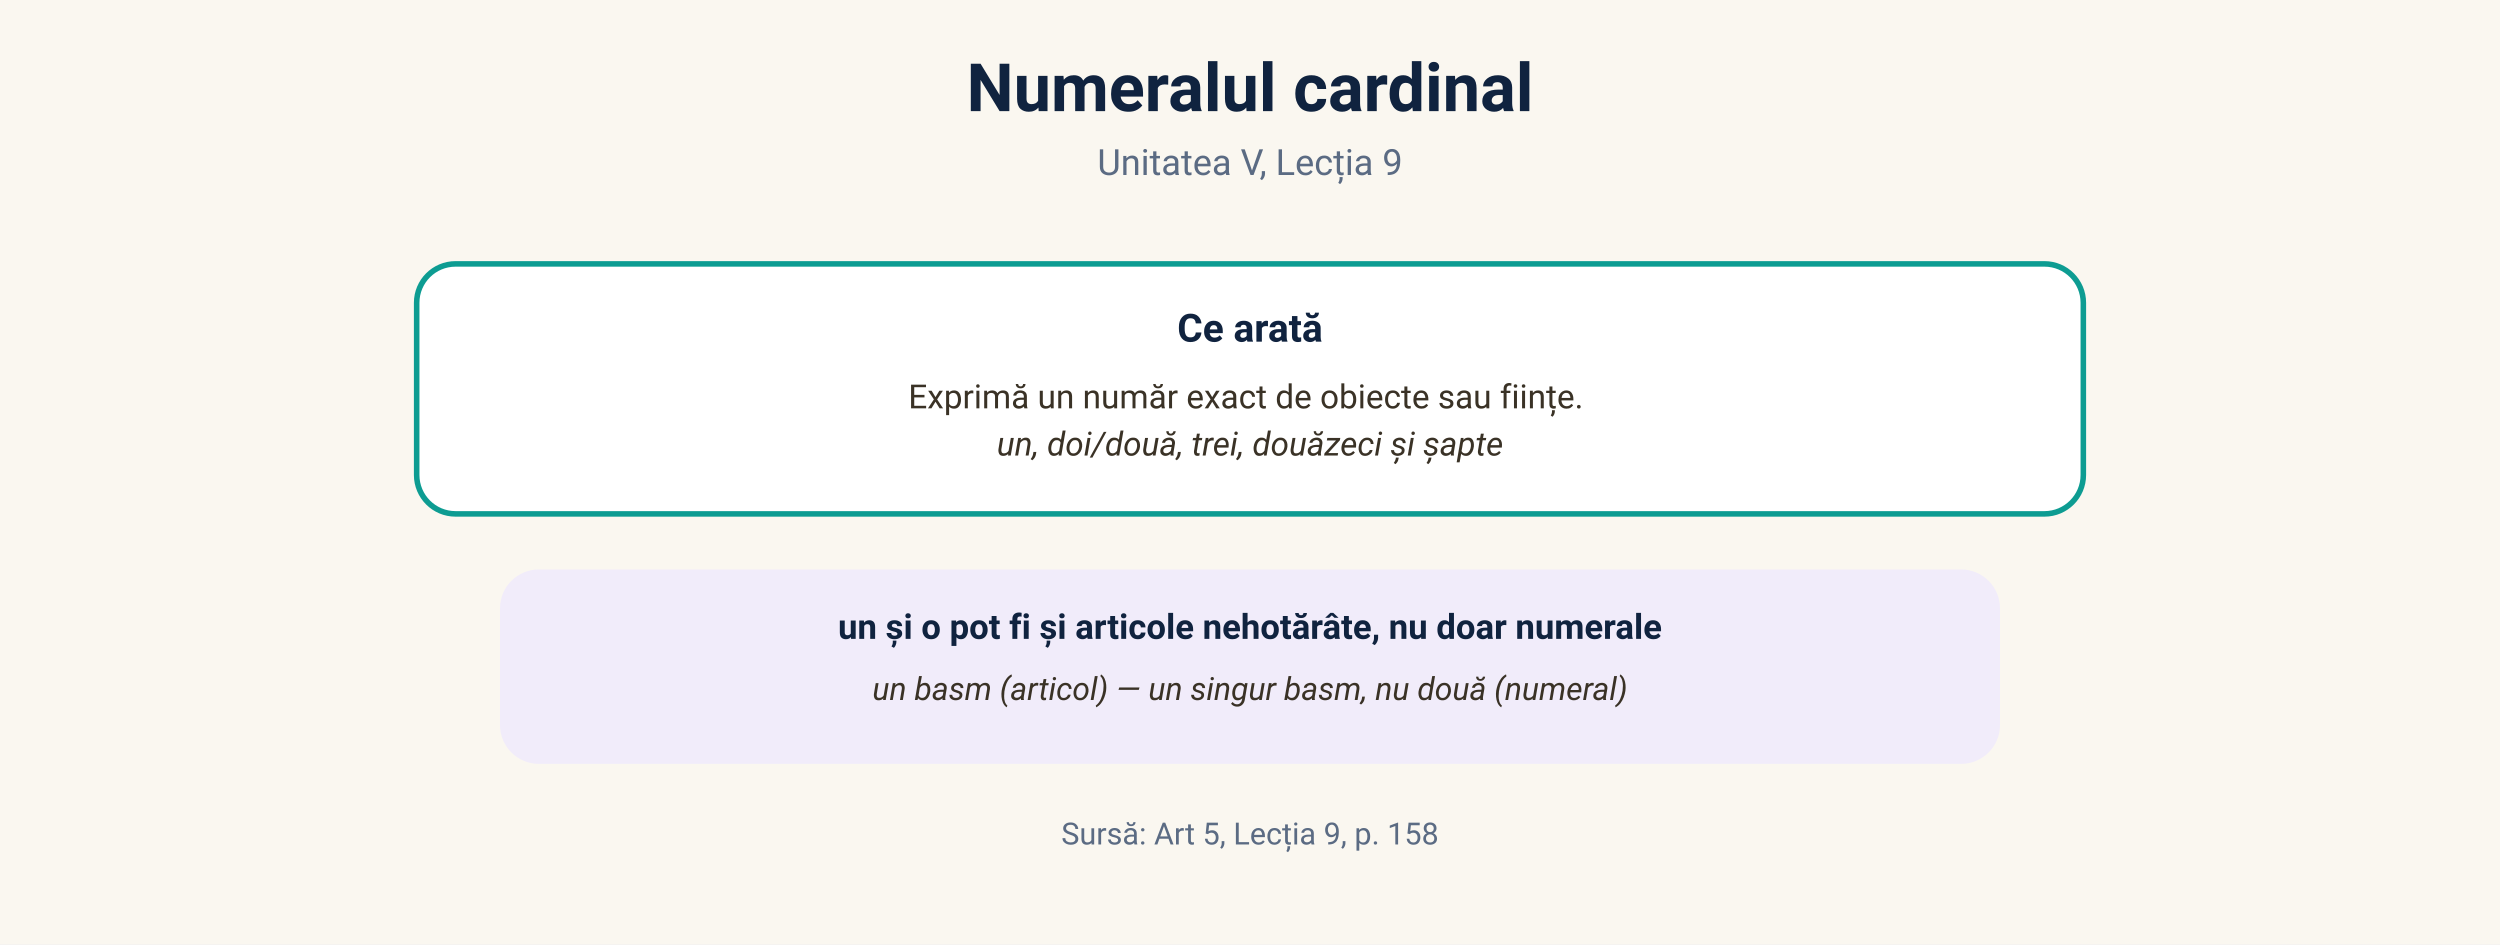
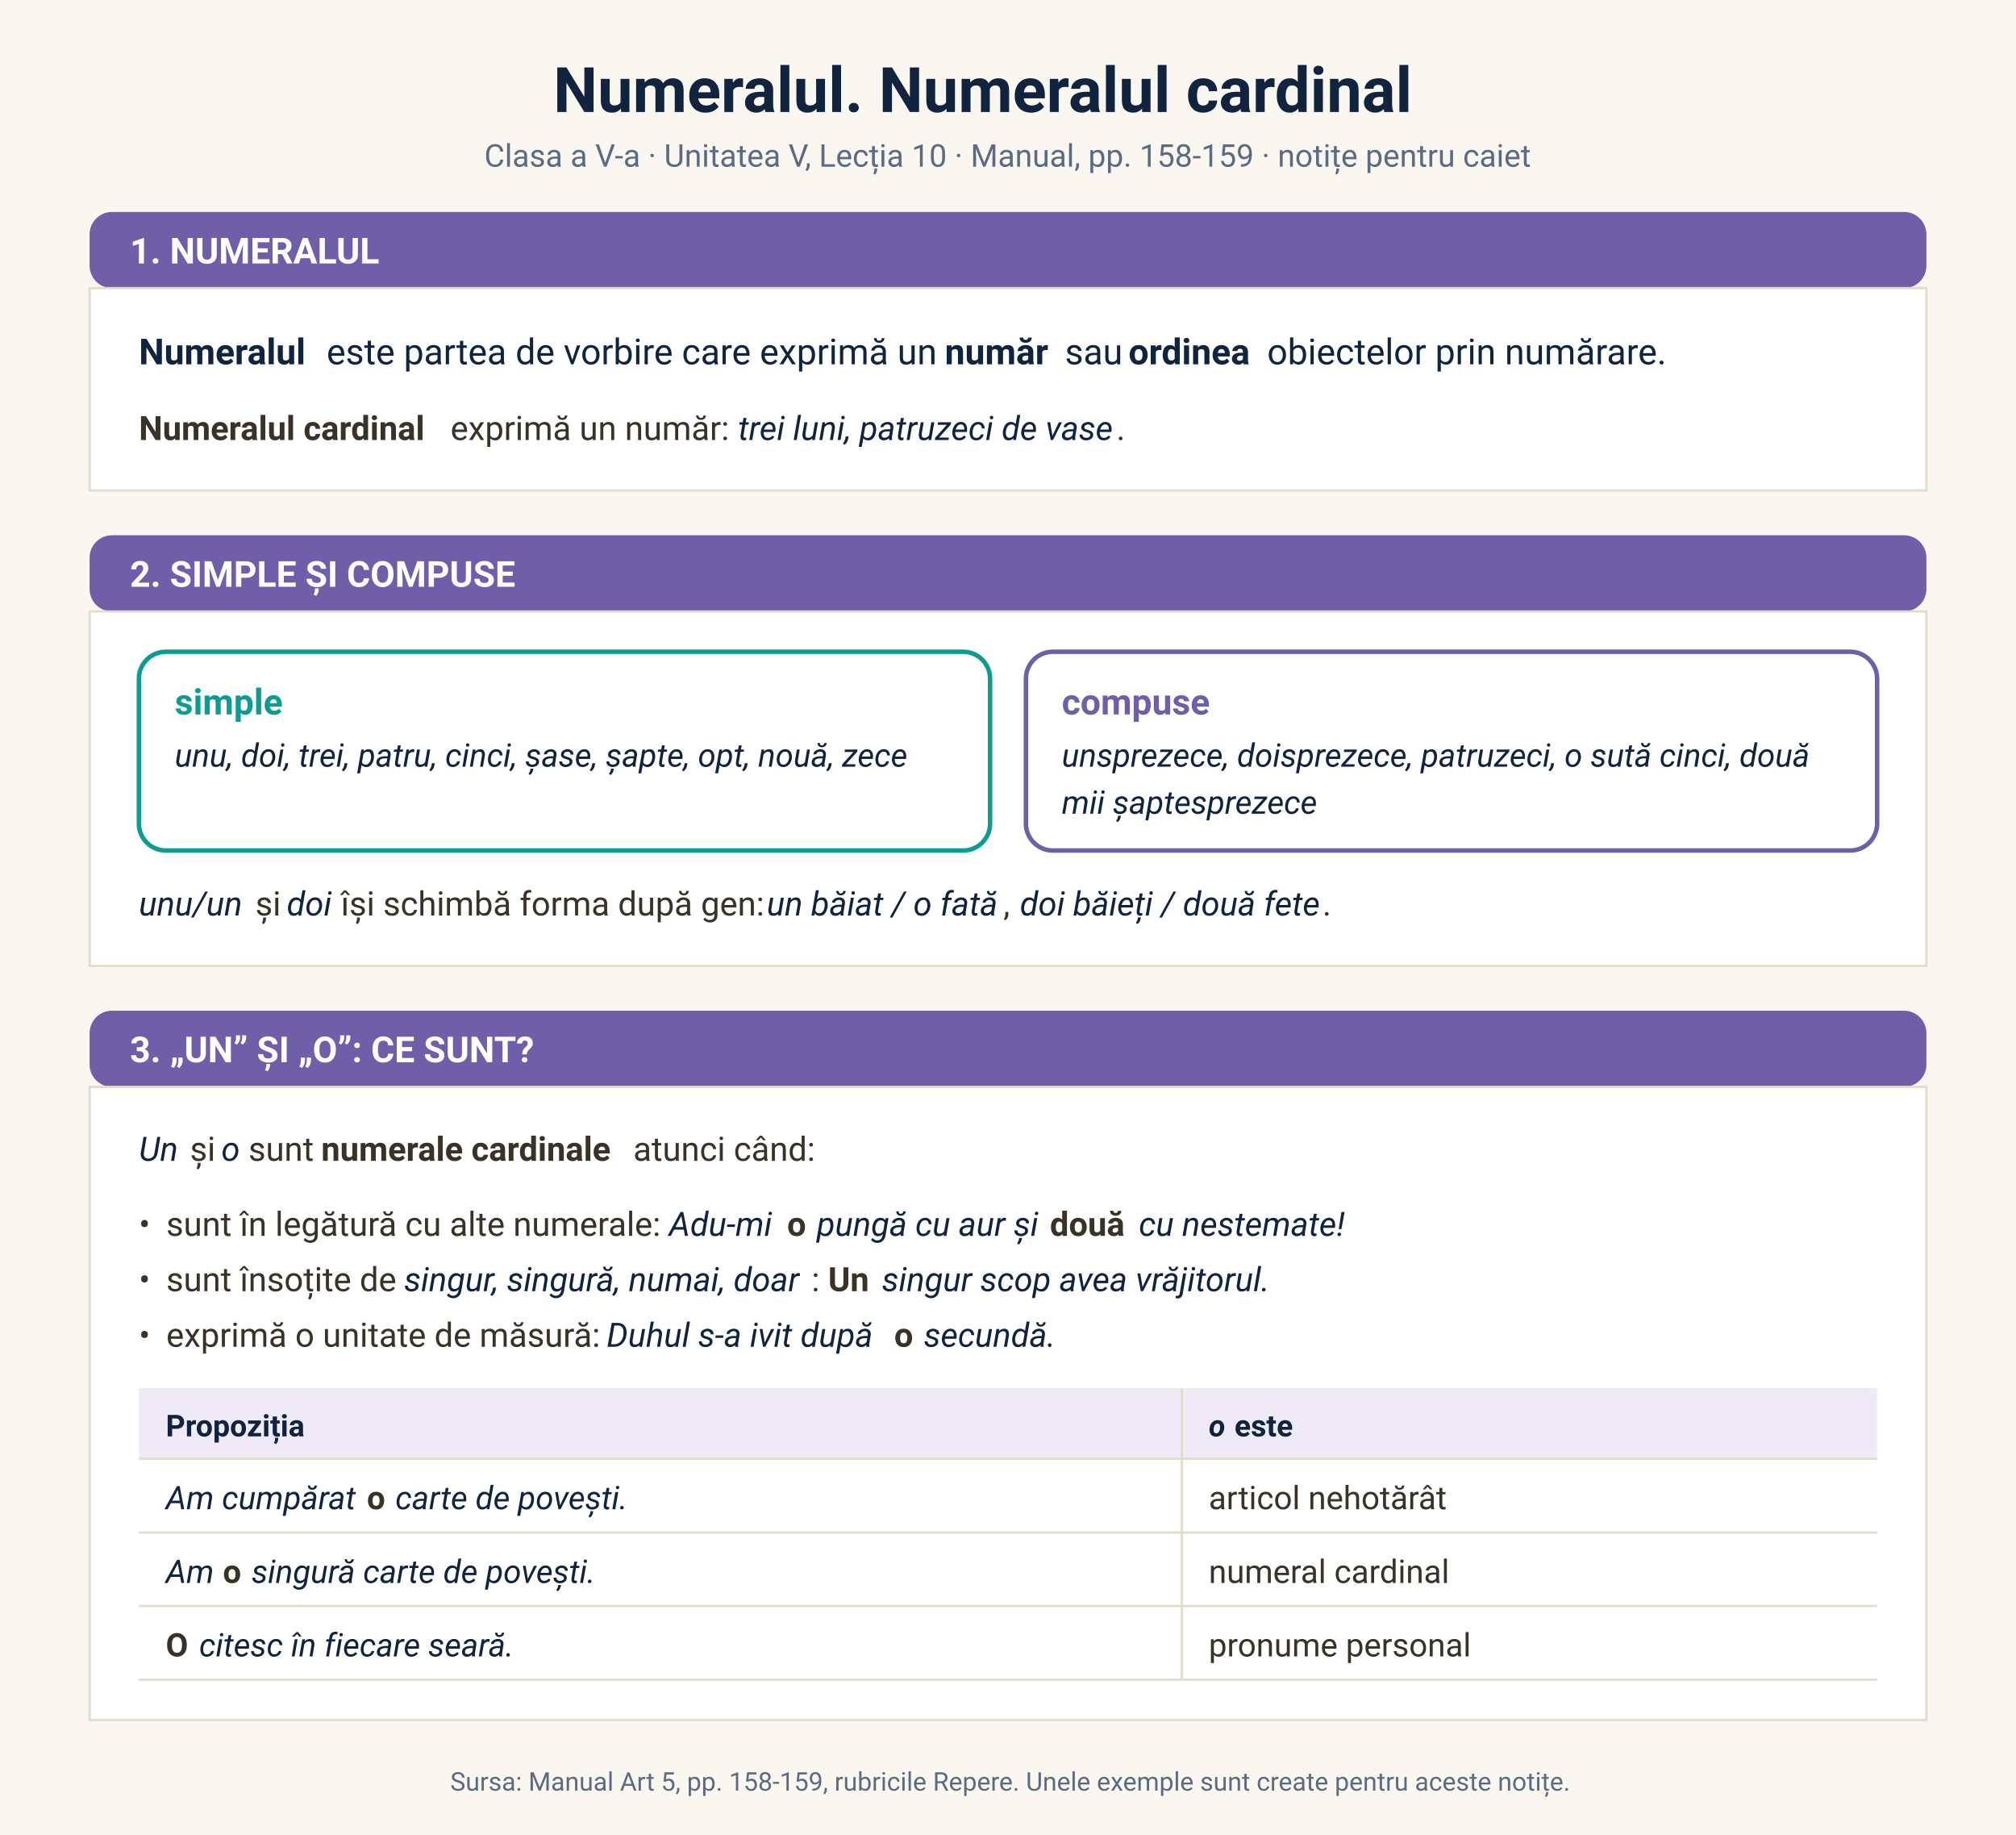
- <svg xmlns="http://www.w3.org/2000/svg" viewBox="0 0 900 340" font-family="'Segoe UI', 'Plus Jakarta Sans', -apple-system, Roboto, sans-serif">
-   <rect width="900" height="340" fill="#faf7f0" />
-   <text x="450" y="40" text-anchor="middle" font-size="24" font-weight="700" fill="#10233f">Numeralul cardinal</text>
-   <text x="450" y="63" text-anchor="middle" font-size="13" fill="#5b6b83">Unitatea V, Lecția 9</text>
-   <rect x="150" y="95" width="600" height="90" rx="14" fill="#ffffff" stroke="#0d9c92" stroke-width="2" />
-   <text x="450" y="123" text-anchor="middle" font-size="14" font-weight="700" fill="#10233f">Ce arată</text>
-   <text font-size="12" fill="#3a3226" text-anchor="middle">
-     <tspan x="450" y="147">Exprimă un număr exact de obiecte sau ființe.</tspan>
-     <tspan x="450" y="164" font-style="italic">un, doi/două, trei, douăzeci și șapte</tspan>
-   </text>
-   <rect x="180" y="205" width="540" height="70" rx="14" fill="#f1ecfa" />
-   <text x="450" y="230" text-anchor="middle" font-size="12.5" font-weight="700" fill="#10233f">un și o pot fi și articole nehotărâte, nu doar numerale</text>
-   <text x="450" y="252" text-anchor="middle" font-size="11.5" fill="#3a3226" font-style="italic">un basm (articol) — un singur basm, nu două (numeral)</text>
-   <text x="450" y="304" text-anchor="middle" font-size="11" fill="#5b6b83">Sursă: Art 5, Lecția 9, p. 158</text>
+ <svg xmlns="http://www.w3.org/2000/svg" viewBox="0 0 900 819" font-family="'Segoe UI', 'Plus Jakarta Sans', -apple-system, Roboto, sans-serif">
+   <rect width="900" height="819" fill="#faf7f0" />
+   <text x="247.0" y="50.0" font-size="28" fill="#10233f" font-weight="700" textLength="406.6" lengthAdjust="spacing">Numeralul. Numeralul cardinal</text>
+   <text x="216.2" y="74.4" font-size="14" fill="#5b6b83" textLength="467.6" lengthAdjust="spacing">Clasa a V-a · Unitatea V, Lecția 10 · Manual, pp. 158-159 · notițe pentru caiet</text>
+   <rect x="40" y="94.6" width="820" height="34" rx="10" fill="#6f5ea8" />
+   <text x="58" y="117.6" font-size="16" font-weight="700" fill="#ffffff">1. NUMERALUL</text>
+   <rect x="40" y="128.6" width="820" height="90.3" fill="#ffffff" stroke="#e3dccb" />
+   <text x="62.0" y="162.6" font-size="16" fill="#10233f" font-weight="700" textLength="79.5" lengthAdjust="spacing">Numeralul</text>
+   <text x="145.8" y="162.6" font-size="16" fill="#10233f" textLength="271.7" lengthAdjust="spacing">este partea de vorbire care exprimă un</text>
+   <text x="421.8" y="162.6" font-size="16" fill="#10233f" font-weight="700" textLength="49.3" lengthAdjust="spacing">număr</text>
+   <text x="475.4" y="162.6" font-size="16" fill="#10233f" textLength="24.0" lengthAdjust="spacing">sau</text>
+   <text x="503.8" y="162.6" font-size="16" fill="#10233f" font-weight="700" textLength="57.6" lengthAdjust="spacing">ordinea</text>
+   <text x="565.7" y="162.6" font-size="16" fill="#10233f" textLength="179.0" lengthAdjust="spacing">obiectelor prin numărare.</text>
+   <text x="62.0" y="196.4" font-size="15" fill="#3a3226" font-weight="700" textLength="135.0" lengthAdjust="spacing">Numeralul cardinal</text>
+   <text x="201.1" y="196.4" font-size="15" fill="#3a3226" textLength="124.4" lengthAdjust="spacing">exprimă un număr:</text>
+   <text x="329.5" y="196.4" font-size="15" fill="#10233f" font-style="italic" textLength="168.9" lengthAdjust="spacing">trei luni, patruzeci de vase</text>
+   <text x="498.4" y="196.4" font-size="15" fill="#3a3226" textLength="3.3" lengthAdjust="spacing">.</text>
+   <rect x="40" y="238.9" width="820" height="34" rx="10" fill="#6f5ea8" />
+   <text x="58" y="261.9" font-size="16" font-weight="700" fill="#ffffff">2. SIMPLE ȘI COMPUSE</text>
+   <rect x="40" y="272.9" width="820" height="158.2" fill="#ffffff" stroke="#e3dccb" />
+   <rect x="62.0" y="290.9" width="380.0" height="88.7" rx="12" fill="#ffffff" stroke="#0d9c92" stroke-width="2" />
+   <text x="78.0" y="318.9" font-size="16" fill="#0d9c92" font-weight="700" textLength="49.3" lengthAdjust="spacing">simple</text>
+   <text x="78.0" y="342.2" font-size="14.5" fill="#10233f" font-style="italic" textLength="329.6" lengthAdjust="spacing">unu, doi, trei, patru, cinci, șase, șapte, opt, nouă, zece</text>
+   <rect x="458.0" y="290.9" width="380.0" height="88.7" rx="12" fill="#ffffff" stroke="#6f5ea8" stroke-width="2" />
+   <text x="474.0" y="318.9" font-size="16" fill="#6f5ea8" font-weight="700" textLength="67.5" lengthAdjust="spacing">compuse</text>
+   <text x="474.0" y="342.2" font-size="14.5" fill="#10233f" font-style="italic" textLength="329.7" lengthAdjust="spacing">unsprezece, doisprezece, patruzeci, o sută cinci, două</text>
+   <text x="474.0" y="363.2" font-size="14.5" fill="#10233f" font-style="italic" textLength="110.2" lengthAdjust="spacing">mii șaptesprezece</text>
+   <text x="62.0" y="408.6" font-size="15" fill="#10233f" font-style="italic" textLength="48.0" lengthAdjust="spacing">unu/un</text>
+   <text x="114.0" y="408.6" font-size="15" fill="#3a3226" textLength="9.9" lengthAdjust="spacing">și</text>
+   <text x="128.0" y="408.6" font-size="15" fill="#10233f" font-style="italic" textLength="20.1" lengthAdjust="spacing">doi</text>
+   <text x="152.2" y="408.6" font-size="15" fill="#3a3226" textLength="186.1" lengthAdjust="spacing">își schimbă forma după gen:</text>
+   <text x="342.3" y="408.6" font-size="15" fill="#10233f" font-style="italic" textLength="105.6" lengthAdjust="spacing">un băiat / o fată</text>
+   <text x="447.9" y="408.6" font-size="15" fill="#3a3226" textLength="3.3" lengthAdjust="spacing">,</text>
+   <text x="455.3" y="408.6" font-size="15" fill="#10233f" font-style="italic" textLength="135.2" lengthAdjust="spacing">doi băieți / două fete</text>
+   <text x="590.4" y="408.6" font-size="15" fill="#3a3226" textLength="3.3" lengthAdjust="spacing">.</text>
+   <rect x="40" y="451.1" width="820" height="34" rx="10" fill="#6f5ea8" />
+   <text x="58" y="474.1" font-size="16" font-weight="700" fill="#ffffff">3. „UN” ȘI „O”: CE SUNT?</text>
+   <rect x="40" y="485.1" width="820" height="282.6" fill="#ffffff" stroke="#e3dccb" />
+   <text x="62.0" y="518.1" font-size="15" fill="#10233f" font-style="italic" textLength="18.8" lengthAdjust="spacing">Un</text>
+   <text x="84.8" y="518.1" font-size="15" fill="#3a3226" textLength="9.9" lengthAdjust="spacing">și</text>
+   <text x="98.8" y="518.1" font-size="15" fill="#10233f" font-style="italic" textLength="8.1" lengthAdjust="spacing">o</text>
+   <text x="110.9" y="518.1" font-size="15" fill="#3a3226" textLength="28.5" lengthAdjust="spacing">sunt</text>
+   <text x="143.4" y="518.1" font-size="15" fill="#3a3226" font-weight="700" textLength="135.2" lengthAdjust="spacing">numerale cardinale</text>
+   <text x="282.7" y="518.1" font-size="15" fill="#3a3226" textLength="79.7" lengthAdjust="spacing">atunci când:</text>
+   <text x="62.0" y="551.6" font-size="15" fill="#3a3226">•</text>
+   <text x="74.2" y="551.6" font-size="15" fill="#3a3226" textLength="220.3" lengthAdjust="spacing">sunt în legătură cu alte numerale:</text>
+   <text x="298.6" y="551.6" font-size="15" fill="#10233f" font-style="italic" textLength="48.8" lengthAdjust="spacing">Adu-mi</text>
+   <text x="351.4" y="551.6" font-size="15" fill="#3a3226" font-weight="700" textLength="9.2" lengthAdjust="spacing">o</text>
+   <text x="364.6" y="551.6" font-size="15" fill="#10233f" font-style="italic" textLength="100.0" lengthAdjust="spacing">pungă cu aur și</text>
+   <text x="468.7" y="551.6" font-size="15" fill="#3a3226" font-weight="700" textLength="35.7" lengthAdjust="spacing">două</text>
+   <text x="508.4" y="551.6" font-size="15" fill="#10233f" font-style="italic" textLength="90.9" lengthAdjust="spacing">cu nestemate!</text>
+   <text x="62.0" y="576.3" font-size="15" fill="#3a3226">•</text>
+   <text x="74.2" y="576.3" font-size="15" fill="#3a3226" textLength="102.1" lengthAdjust="spacing">sunt însoțite de</text>
+   <text x="180.4" y="576.3" font-size="15" fill="#10233f" font-style="italic" textLength="181.9" lengthAdjust="spacing">singur, singură, numai, doar</text>
+   <text x="362.3" y="576.3" font-size="15" fill="#3a3226" textLength="3.3" lengthAdjust="spacing">:</text>
+   <text x="369.7" y="576.3" font-size="15" fill="#3a3226" font-weight="700" textLength="19.9" lengthAdjust="spacing">Un</text>
+   <text x="393.7" y="576.3" font-size="15" fill="#10233f" font-style="italic" textLength="173.7" lengthAdjust="spacing">singur scop avea vrăjitorul.</text>
+   <text x="62.0" y="601.1" font-size="15" fill="#3a3226">•</text>
+   <text x="74.2" y="601.1" font-size="15" fill="#3a3226" textLength="192.6" lengthAdjust="spacing">exprimă o unitate de măsură:</text>
+   <text x="270.8" y="601.1" font-size="15" fill="#10233f" font-style="italic" textLength="124.3" lengthAdjust="spacing">Duhul s-a ivit după</text>
+   <text x="399.2" y="601.1" font-size="15" fill="#3a3226" font-weight="700" textLength="9.2" lengthAdjust="spacing">o</text>
+   <text x="412.4" y="601.1" font-size="15" fill="#10233f" font-style="italic" textLength="56.2" lengthAdjust="spacing">secundă.</text>
+   <rect x="62.0" y="619.6" width="776.0" height="31.6" fill="#efeaf8" />
+   <text x="74.0" y="641.1" font-size="13.5" fill="#10233f" font-weight="700" textLength="65.1" lengthAdjust="spacing">Propoziția</text>
+   <text x="539.6" y="641.1" font-size="13.5" fill="#10233f" font-weight="700" font-style="italic" textLength="7.8" lengthAdjust="spacing">o</text>
+   <text x="551.1" y="641.1" font-size="13.5" fill="#10233f" font-weight="700" textLength="25.8" lengthAdjust="spacing">este</text>
+   <line x1="62.0" y1="651.1" x2="838.0" y2="651.1" stroke="#e3dccb" />
+   <text x="74.0" y="673.6" font-size="14.5" fill="#10233f" font-style="italic" textLength="85.8" lengthAdjust="spacing">Am cumpărat</text>
+   <text x="163.8" y="673.6" font-size="14.5" fill="#3a3226" font-weight="700" textLength="8.8" lengthAdjust="spacing">o</text>
+   <text x="176.5" y="673.6" font-size="14.5" fill="#10233f" font-style="italic" textLength="100.9" lengthAdjust="spacing">carte de povești.</text>
+   <text x="539.6" y="673.6" font-size="14.5" fill="#3a3226" textLength="105.9" lengthAdjust="spacing">articol nehotărât</text>
+   <line x1="62.0" y1="684.0" x2="838.0" y2="684.0" stroke="#e3dccb" />
+   <text x="74.0" y="706.5" font-size="14.5" fill="#10233f" font-style="italic" textLength="21.6" lengthAdjust="spacing">Am</text>
+   <text x="99.5" y="706.5" font-size="14.5" fill="#3a3226" font-weight="700" textLength="8.8" lengthAdjust="spacing">o</text>
+   <text x="112.3" y="706.5" font-size="14.5" fill="#10233f" font-style="italic" textLength="151.5" lengthAdjust="spacing">singură carte de povești.</text>
+   <text x="539.6" y="706.5" font-size="14.5" fill="#3a3226" textLength="106.7" lengthAdjust="spacing">numeral cardinal</text>
+   <line x1="62.0" y1="716.8" x2="838.0" y2="716.8" stroke="#e3dccb" />
+   <text x="74.0" y="739.3" font-size="14.5" fill="#3a3226" font-weight="700" textLength="11.0" lengthAdjust="spacing">O</text>
+   <text x="88.9" y="739.3" font-size="14.5" fill="#10233f" font-style="italic" textLength="136.4" lengthAdjust="spacing">citesc în fiecare seară.</text>
+   <text x="539.6" y="739.3" font-size="14.5" fill="#3a3226" textLength="117.6" lengthAdjust="spacing">pronume personal</text>
+   <line x1="62.0" y1="749.7" x2="838.0" y2="749.7" stroke="#e3dccb" />
+   <line x1="527.6" y1="619.6" x2="527.6" y2="749.7" stroke="#e3dccb" />
+   <text x="201.0" y="799.2" font-size="11.5" fill="#5b6b83" textLength="497.9" lengthAdjust="spacing">Sursa: Manual Art 5, pp. 158-159, rubricile Repere. Unele exemple sunt create pentru aceste notițe.</text>
</svg>
